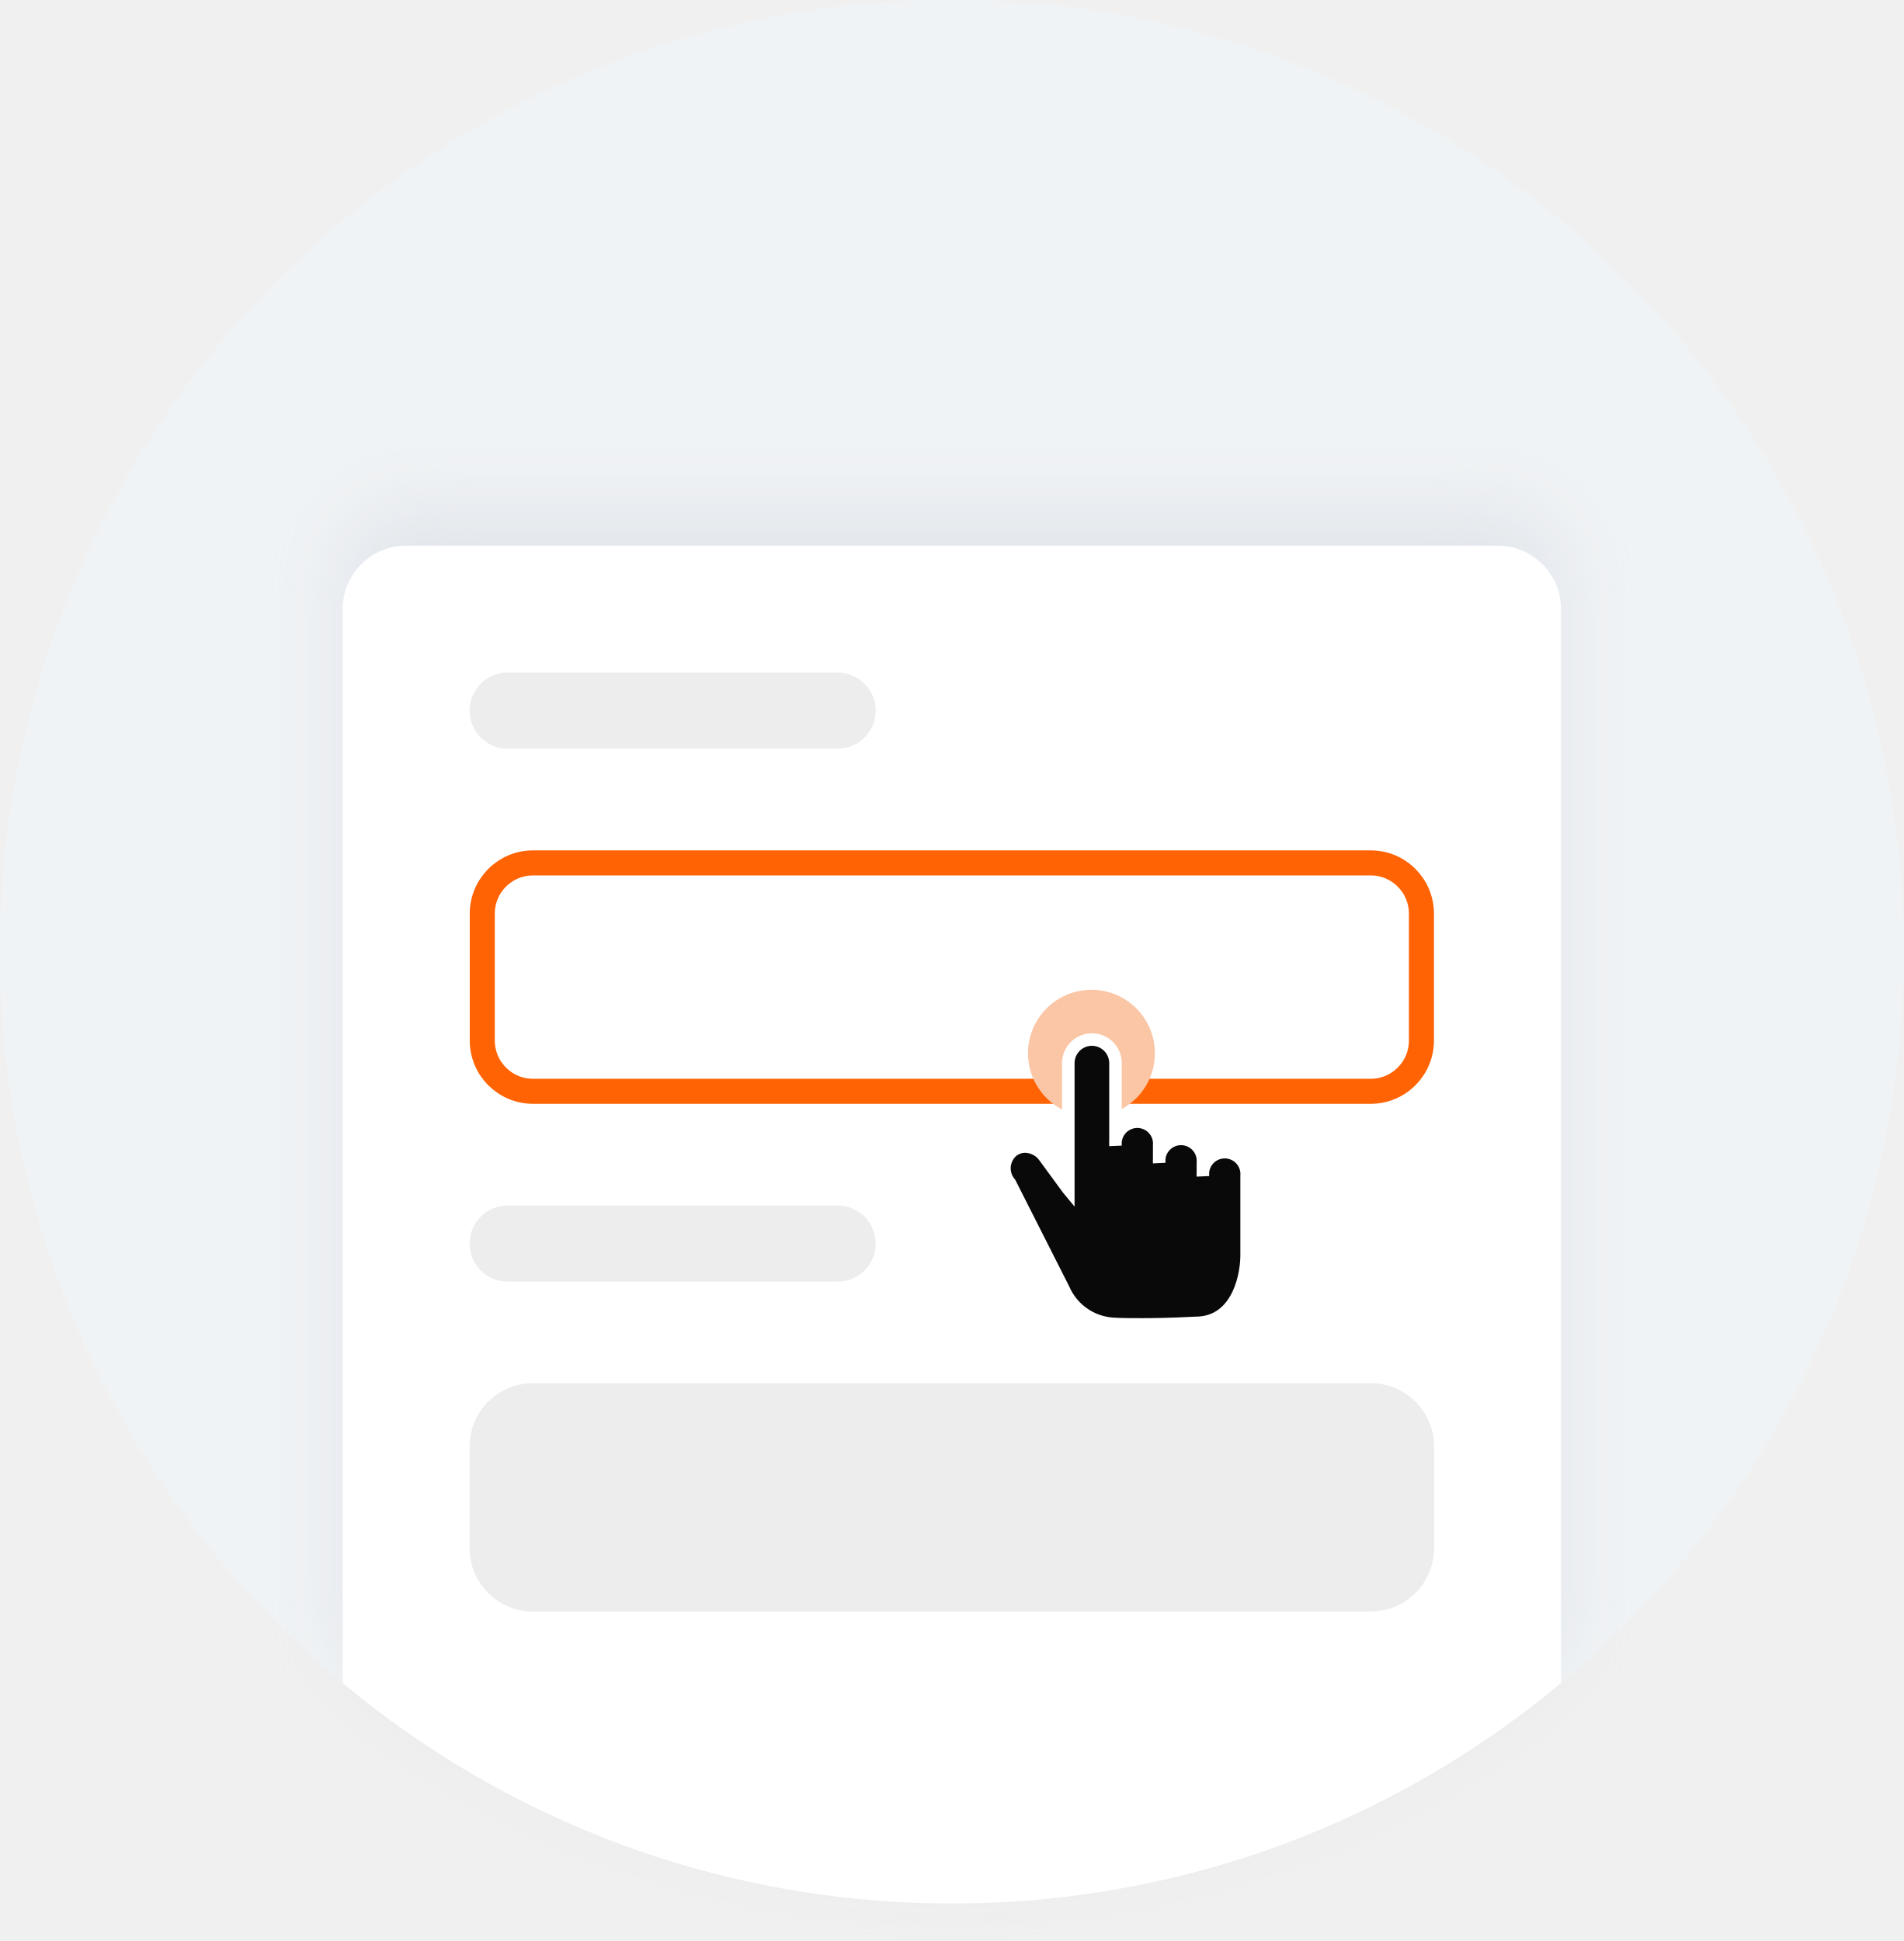
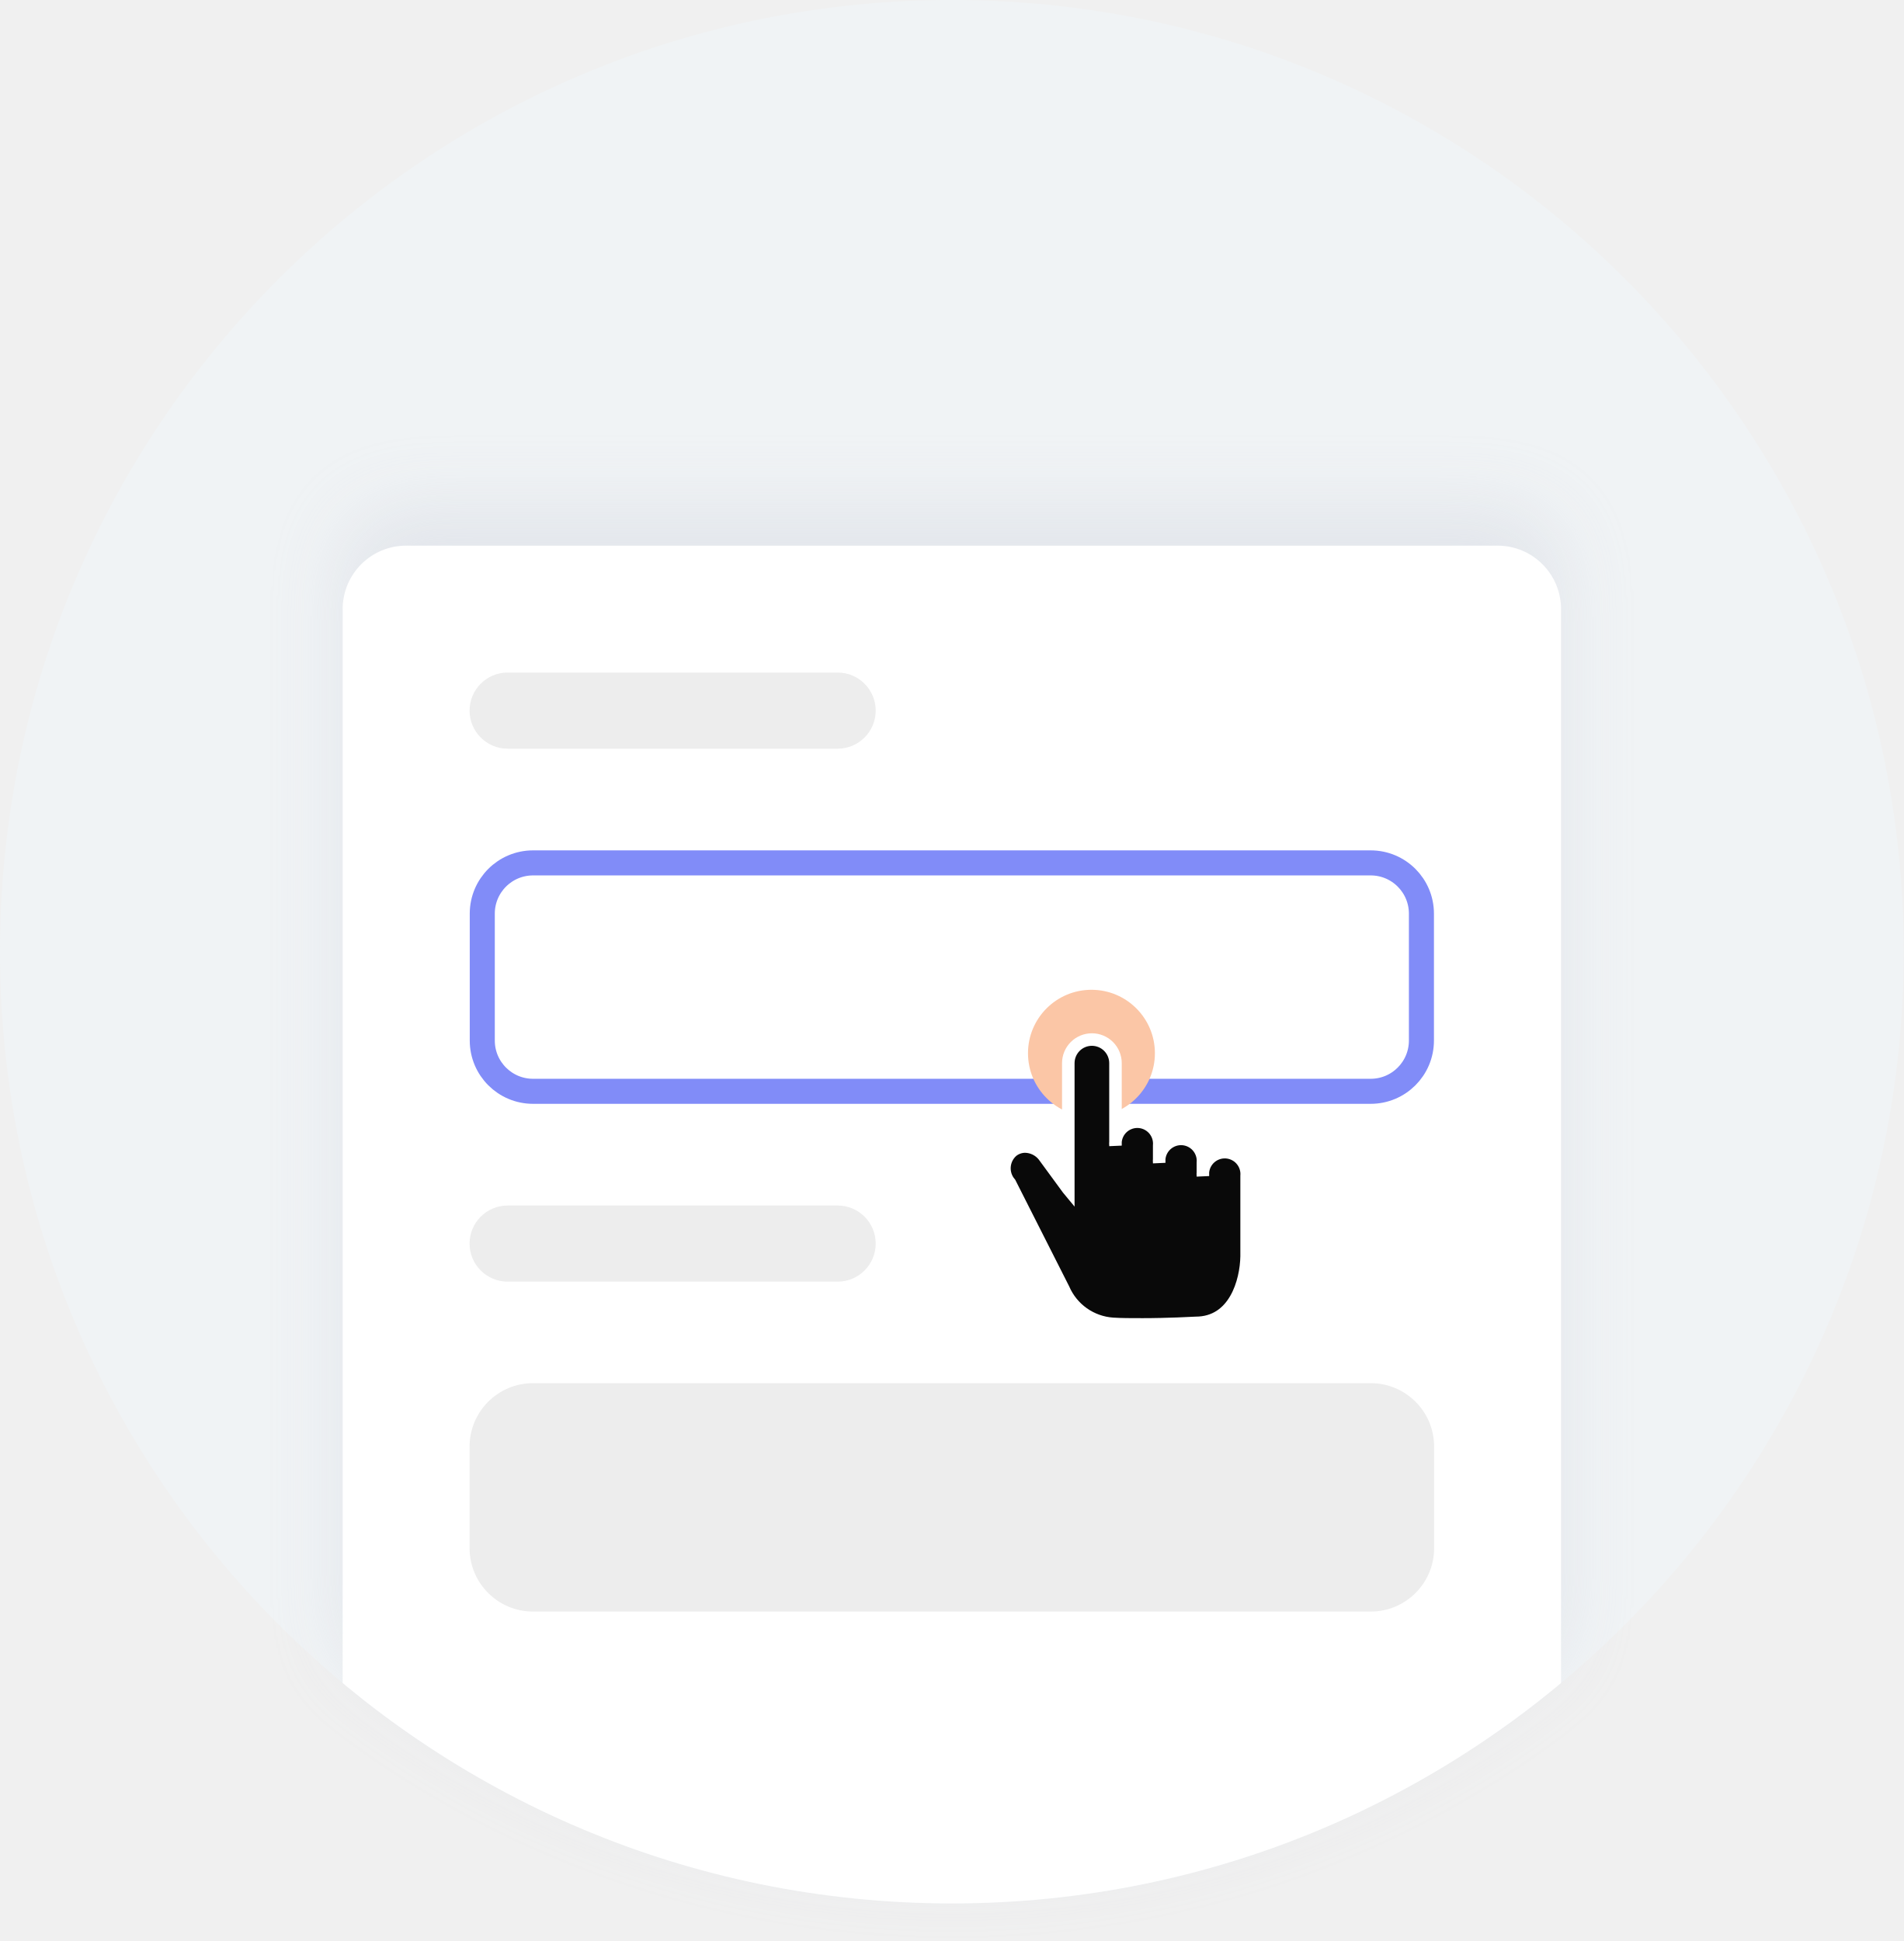
<svg xmlns="http://www.w3.org/2000/svg" width="152" height="155" viewBox="0 0 152 155" fill="none">
  <path d="M76 152C117.974 152 152 117.974 152 76C152 34.026 117.974 0 76 0C34.026 0 0 34.026 0 76C0 117.974 34.026 152 76 152Z" fill="#F0F3F5" />
  <g filter="url(#filter0_d_5896_126897)">
    <mask id="mask0_5896_126897" style="mask-type:alpha" maskUnits="userSpaceOnUse" x="0" y="0" width="152" height="152">
      <path d="M76 152C117.974 152 152 117.974 152 76C152 34.026 117.974 0 76 0C34.026 0 0 34.026 0 76C0 117.974 34.026 152 76 152Z" fill="#F0F3F5" />
    </mask>
    <g mask="url(#mask0_5896_126897)">
      <path d="M119.573 43.573H32.427C29.628 43.573 27.36 45.842 27.36 48.64V155.04C27.36 157.838 29.628 160.107 32.427 160.107H119.573C122.372 160.107 124.64 157.838 124.64 155.04V48.64C124.64 45.842 122.372 43.573 119.573 43.573Z" fill="white" />
    </g>
  </g>
  <path d="M66.88 53.707H40.533C38.854 53.707 37.493 55.068 37.493 56.747C37.493 58.426 38.854 59.787 40.533 59.787H66.88C68.559 59.787 69.92 58.426 69.92 56.747C69.92 55.068 68.559 53.707 66.88 53.707Z" fill="#ededed" />
  <path d="M66.88 96.267H40.533C38.854 96.267 37.493 97.628 37.493 99.307C37.493 100.986 38.854 102.347 40.533 102.347H66.88C68.559 102.347 69.92 100.986 69.92 99.307C69.92 97.628 68.559 96.267 66.88 96.267Z" fill="#ededed" />
-   <path d="M109.44 68.907H42.56C40.322 68.907 38.507 70.721 38.507 72.96V83.093C38.507 85.332 40.322 87.147 42.56 87.147H109.44C111.679 87.147 113.493 85.332 113.493 83.093V72.96C113.493 70.721 111.679 68.907 109.44 68.907Z" stroke="#ff6304" stroke-width="2" />
+   <path d="M109.44 68.907H42.56C40.322 68.907 38.507 70.721 38.507 72.96V83.093C38.507 85.332 40.322 87.147 42.56 87.147H109.44C111.679 87.147 113.493 85.332 113.493 83.093V72.96C113.493 70.721 111.679 68.907 109.44 68.907Z" stroke="#818cf8" stroke-width="2" />
  <path d="M109.44 110.453H42.56C39.762 110.453 37.493 112.722 37.493 115.52V123.627C37.493 126.425 39.762 128.693 42.56 128.693H109.44C112.238 128.693 114.507 126.425 114.507 123.627V115.52C114.507 112.722 112.238 110.453 109.44 110.453Z" fill="#ededed" />
  <path d="M87.147 89.173C89.945 89.173 92.213 86.905 92.213 84.107C92.213 81.308 89.945 79.04 87.147 79.04C84.348 79.04 82.08 81.308 82.08 84.107C82.08 86.905 84.348 89.173 87.147 89.173Z" fill="#fbc6a6" />
  <path d="M91.106 105.762C90.295 105.762 89.538 105.762 88.849 105.718C88 105.661 87.184 105.37 86.489 104.879C85.795 104.387 85.25 103.714 84.913 102.932L80.638 94.483C80.324 94.118 80.168 93.644 80.202 93.164C80.237 92.684 80.46 92.237 80.822 91.921C81.12 91.682 81.49 91.553 81.871 91.557C82.152 91.565 82.427 91.634 82.679 91.759C82.93 91.884 83.151 92.061 83.327 92.28L85.269 94.93L85.298 94.965V84.897C85.298 84.398 85.497 83.919 85.85 83.565C86.203 83.212 86.682 83.014 87.182 83.014C87.681 83.014 88.16 83.212 88.513 83.565C88.867 83.919 89.065 84.398 89.065 84.897V91.484C89.043 91.241 89.072 90.997 89.15 90.766C89.227 90.536 89.352 90.324 89.516 90.144C89.681 89.965 89.88 89.821 90.103 89.723C90.326 89.625 90.567 89.574 90.81 89.574C91.053 89.574 91.294 89.625 91.517 89.723C91.739 89.821 91.939 89.965 92.103 90.144C92.267 90.324 92.392 90.536 92.47 90.766C92.548 90.997 92.577 91.241 92.555 91.484V92.857C92.533 92.614 92.562 92.37 92.639 92.14C92.717 91.909 92.842 91.697 93.006 91.517C93.171 91.338 93.37 91.194 93.593 91.096C93.816 90.998 94.056 90.947 94.3 90.947C94.543 90.947 94.784 90.998 95.007 91.096C95.229 91.194 95.429 91.338 95.593 91.517C95.757 91.697 95.882 91.909 95.96 92.14C96.038 92.37 96.067 92.614 96.045 92.857V93.915C96.023 93.672 96.052 93.428 96.129 93.198C96.207 92.967 96.332 92.755 96.496 92.575C96.66 92.396 96.86 92.252 97.083 92.154C97.306 92.056 97.546 92.005 97.79 92.005C98.033 92.005 98.274 92.056 98.496 92.154C98.719 92.252 98.919 92.396 99.083 92.575C99.247 92.755 99.372 92.967 99.45 93.198C99.528 93.428 99.556 93.672 99.535 93.915V100.336C99.5 102.311 98.607 105.641 95.467 105.641C95.239 105.651 93.308 105.763 91.11 105.763L91.106 105.762Z" fill="#090909" stroke="white" />
  <defs>
    <filter id="filter0_d_5896_126897" x="21.36" y="34.573" width="109.28" height="120.427" filterUnits="userSpaceOnUse" color-interpolation-filters="sRGB">
      <feFlood flood-opacity="0" result="BackgroundImageFix" />
      <feColorMatrix in="SourceAlpha" type="matrix" values="0 0 0 0 0 0 0 0 0 0 0 0 0 0 0 0 0 0 127 0" result="hardAlpha" />
      <feOffset dy="-3" />
      <feGaussianBlur stdDeviation="3" />
      <feColorMatrix type="matrix" values="0 0 0 0 0.788 0 0 0 0 0.804 0 0 0 0 0.851 0 0 0 0.349 0" />
      <feBlend mode="normal" in2="BackgroundImageFix" result="effect1_dropShadow_5896_126897" />
      <feBlend mode="normal" in="SourceGraphic" in2="effect1_dropShadow_5896_126897" result="shape" />
    </filter>
  </defs>
</svg>
